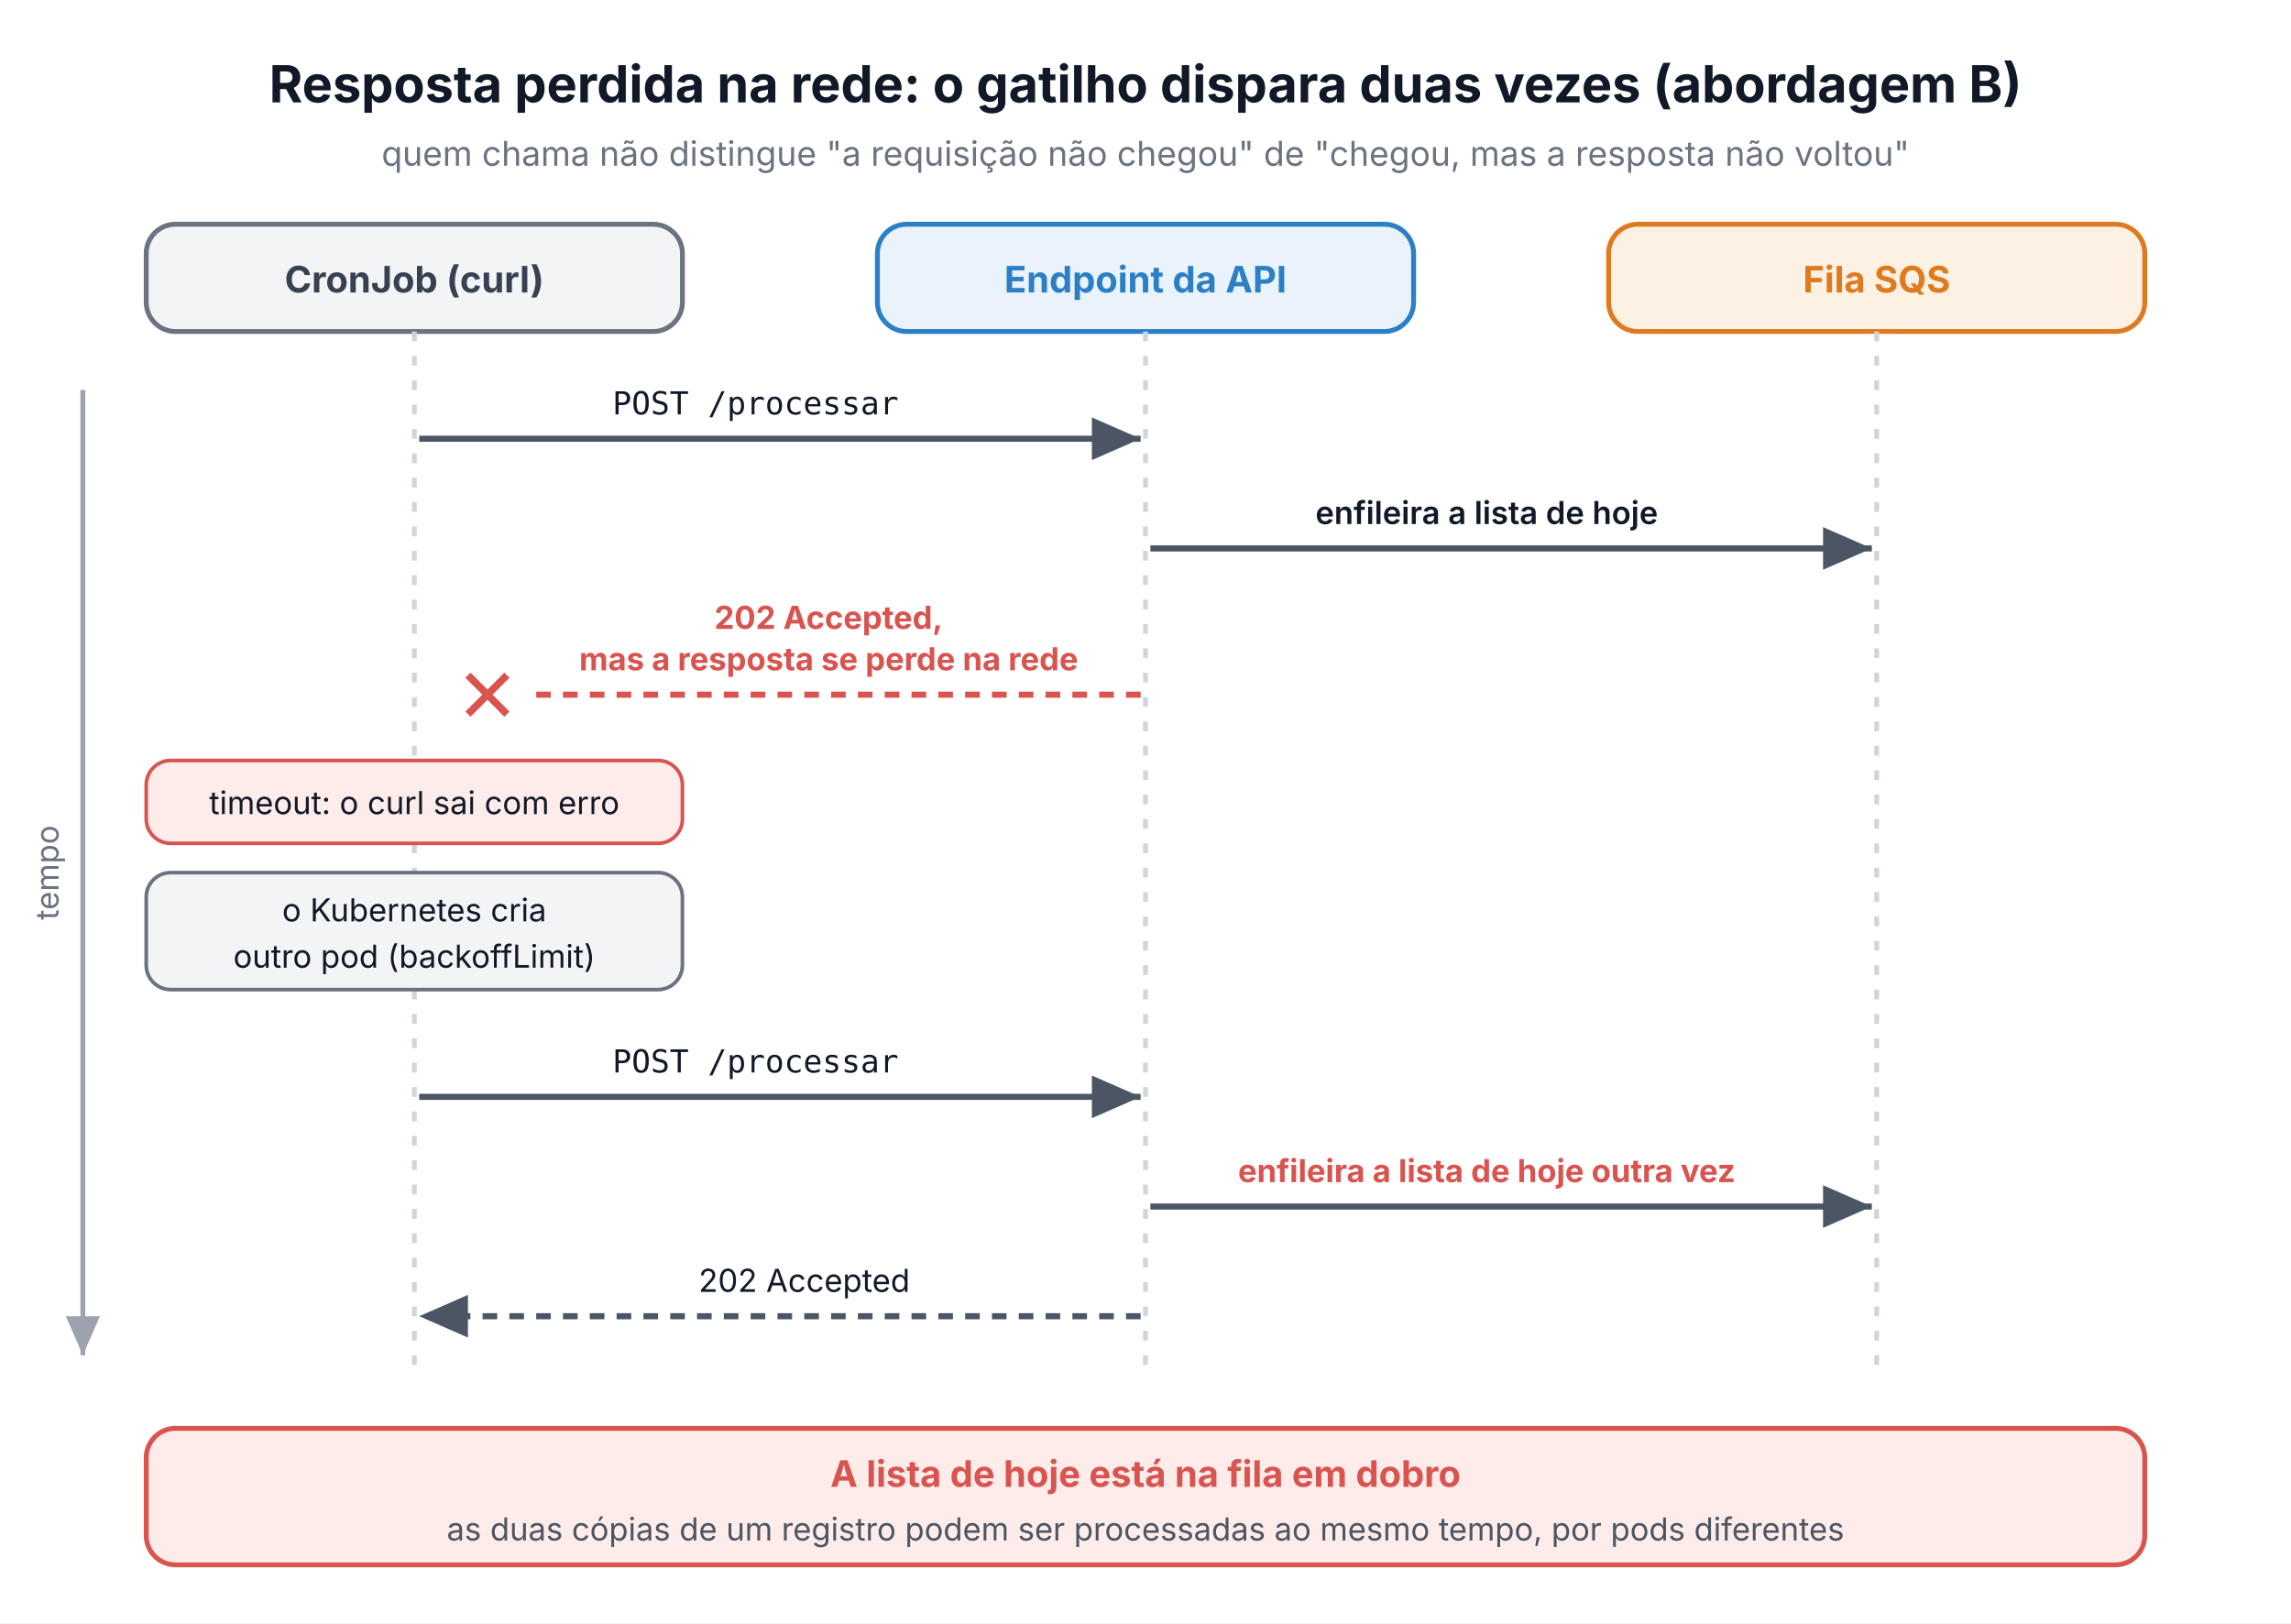
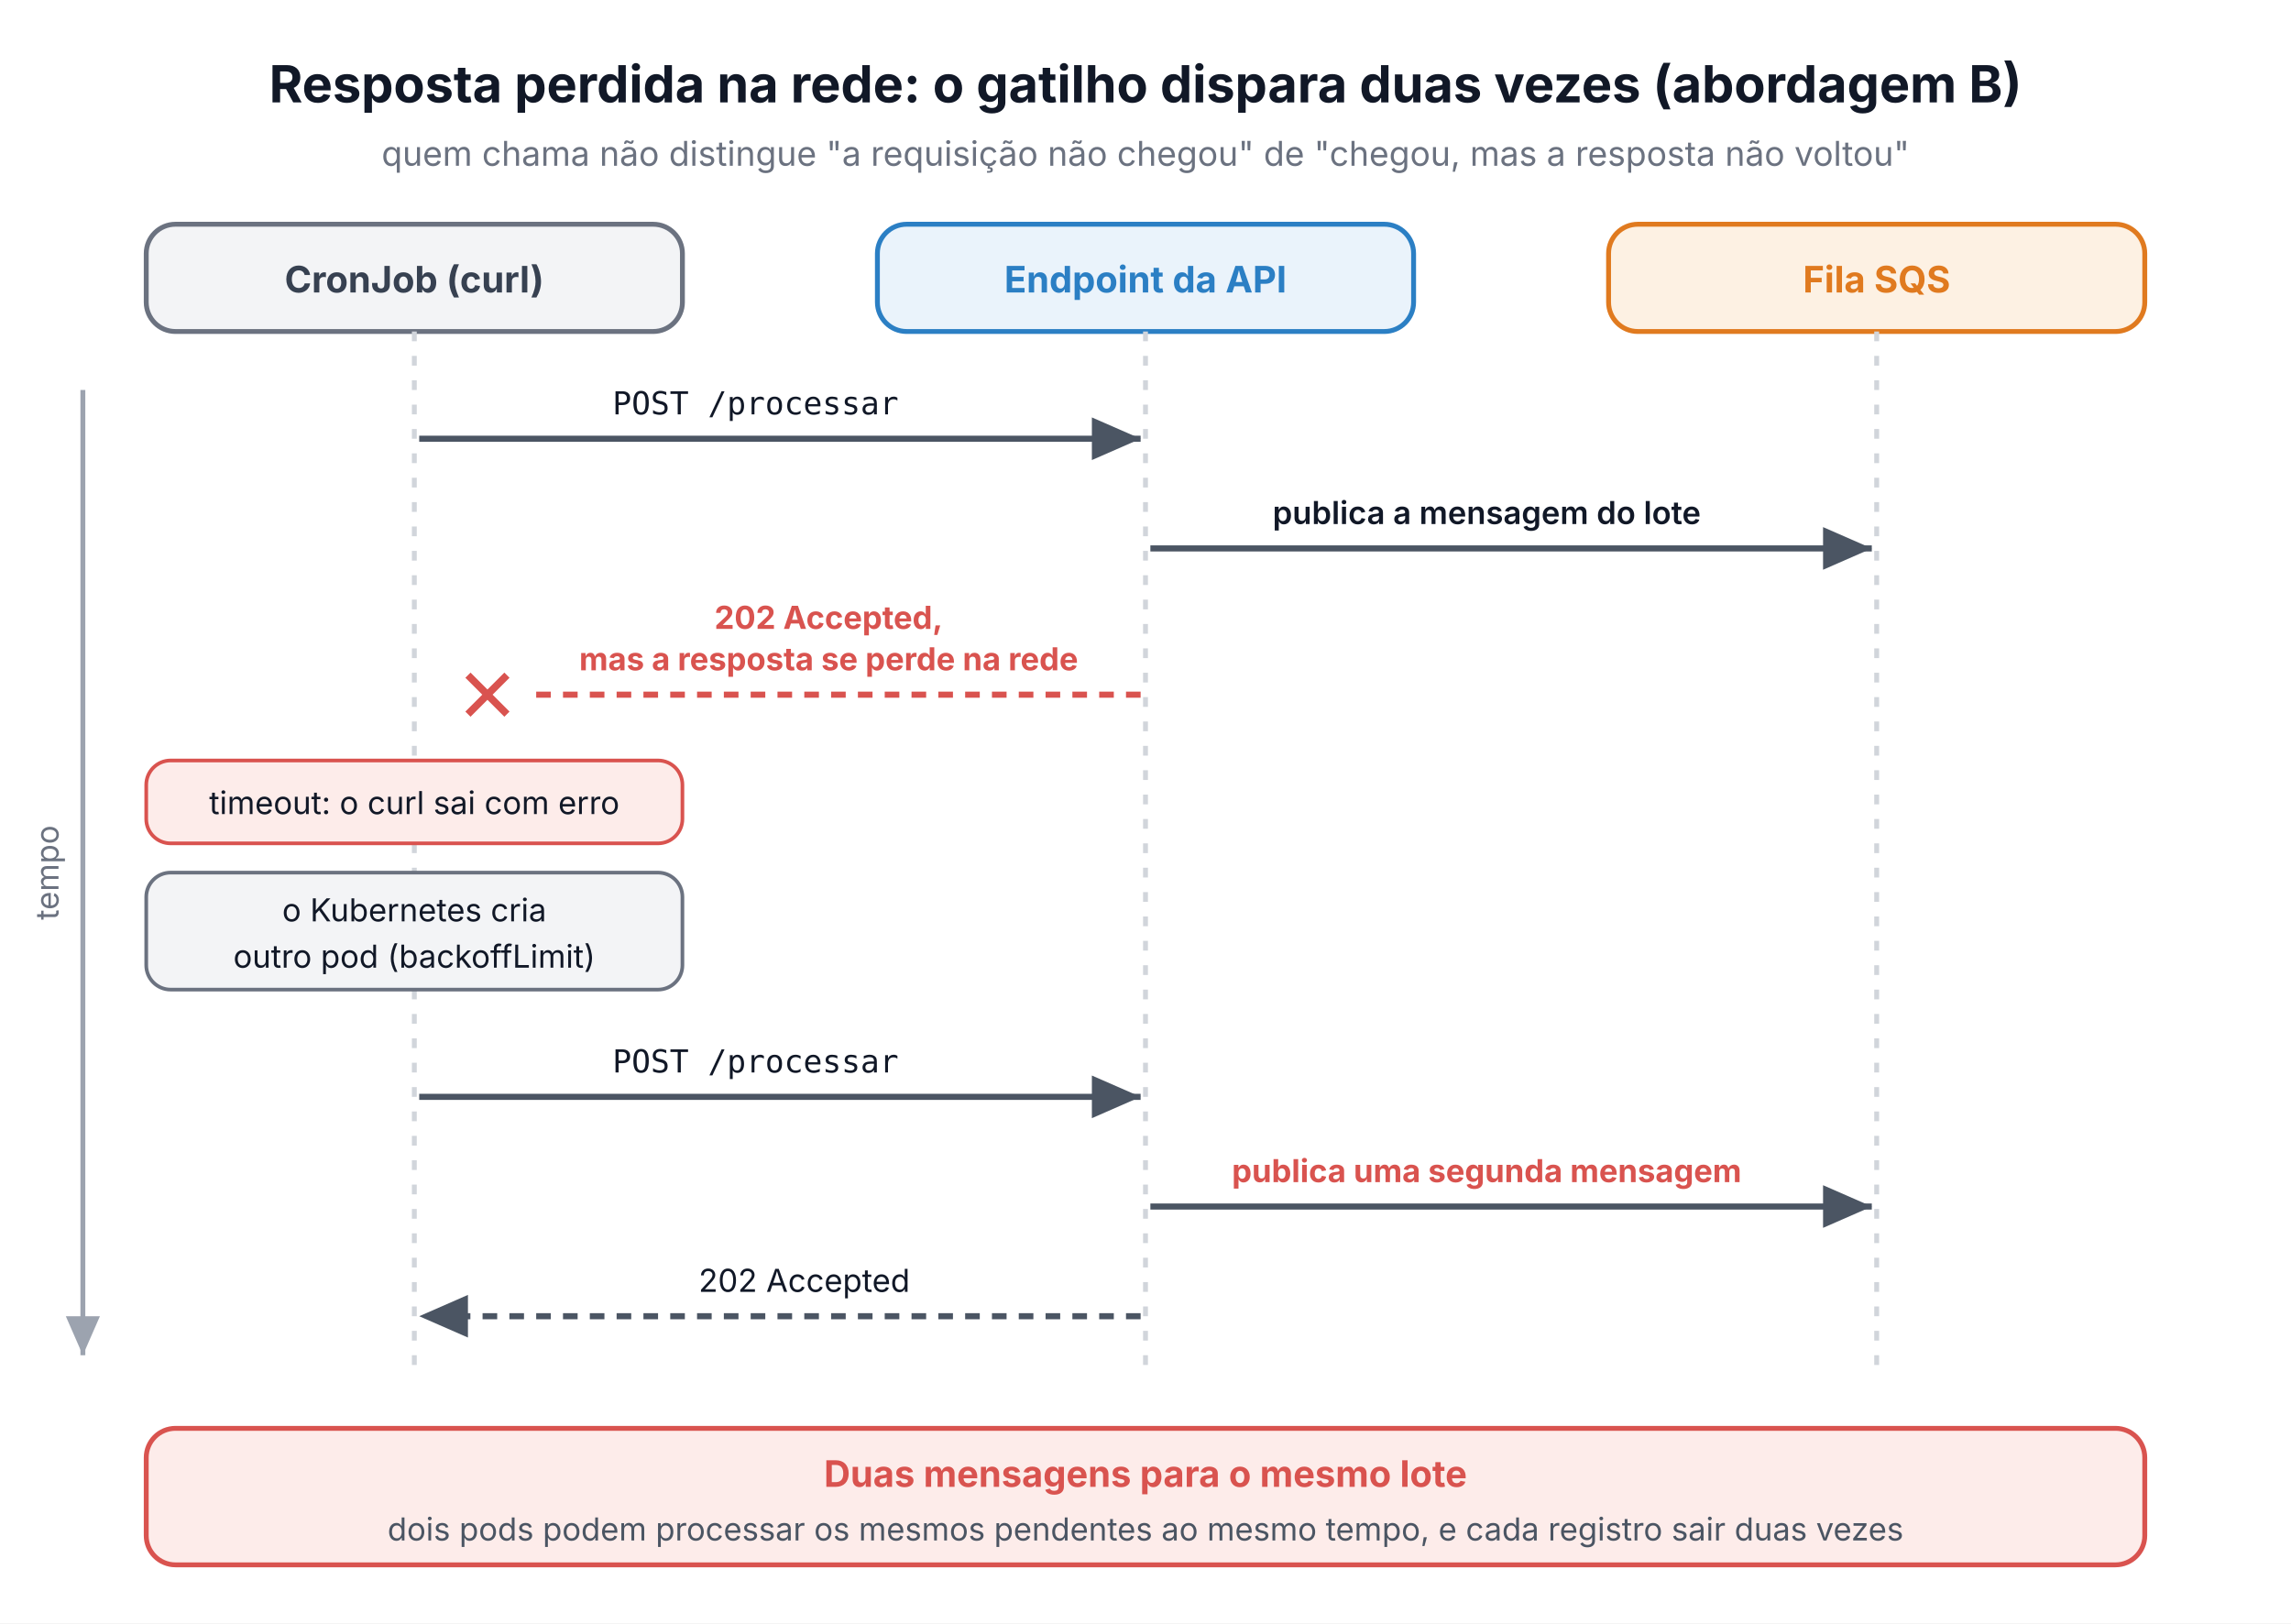
<svg xmlns="http://www.w3.org/2000/svg" viewBox="0 0 940 666" font-family="Inter, system-ui, sans-serif">
  <rect width="940" height="666" fill="#ffffff" />
  <defs>
    <marker id="m" markerWidth="10" markerHeight="10" refX="8" refY="3.5" orient="auto">
      <path d="M0,0 L8,3.5 L0,7 Z" fill="#4b5563" />
    </marker>
    <marker id="mt" markerWidth="10" markerHeight="10" refX="8" refY="3.5" orient="auto">
      <path d="M0,0 L8,3.5 L0,7 Z" fill="#9ca3af" />
    </marker>
  </defs>
  <text x="470" y="42" font-size="21" font-weight="700" fill="#111827" text-anchor="middle">Resposta perdida na rede: o gatilho dispara duas vezes (abordagem B)</text>
  <text x="470" y="68" font-size="14" fill="#6b7280" text-anchor="middle">quem chama não distingue "a requisição não chegou" de "chegou, mas a resposta não voltou"</text>
  <g font-size="15" font-weight="700" text-anchor="middle">
    <rect x="60" y="92" width="220" height="44" rx="12" fill="#f3f4f6" stroke="#6b7280" stroke-width="2" />
    <text x="170" y="120" fill="#374151">CronJob (curl)</text>
    <rect x="360" y="92" width="220" height="44" rx="12" fill="#eaf3fb" stroke="#2b7fc4" stroke-width="2" />
    <text x="470" y="120" fill="#2b7fc4">Endpoint da API</text>
    <rect x="660" y="92" width="220" height="44" rx="12" fill="#fdf1e3" stroke="#e07a1f" stroke-width="2" />
    <text x="770" y="120" fill="#e07a1f">Fila SQS</text>
  </g>
  <g stroke="#d1d5db" stroke-width="2" stroke-dasharray="4 6">
    <path d="M170 136 V566" />
    <path d="M470 136 V566" />
    <path d="M770 136 V566" />
  </g>
  <path d="M34 160 V556" stroke="#9ca3af" stroke-width="2" marker-end="url(#mt)" />
  <text x="0" y="0" font-size="13" fill="#6b7280" text-anchor="middle" transform="translate(24 358) rotate(-90)">tempo</text>
  <path d="M172 180 H468" stroke="#4b5563" stroke-width="2.5" marker-end="url(#m)" />
  <text x="310" y="170" font-size="13" fill="#111827" text-anchor="middle" font-family="ui-monospace, Menlo, monospace">POST /processar</text>
  <path d="M472 225 H768" stroke="#4b5563" stroke-width="2.5" marker-end="url(#m)" />
-   <text x="610" y="215" font-size="13" font-weight="600" fill="#111827" text-anchor="middle">enfileira a lista de hoje</text>
+   <text x="610" y="215" font-size="13" font-weight="600" fill="#111827" text-anchor="middle">publica a mensagem do lote</text>
  <path d="M468 285 H215" stroke="#d9534f" stroke-width="2.5" stroke-dasharray="6 5" />
  <path d="M192 277 L208 293 M208 277 L192 293" stroke="#d9534f" stroke-width="3" />
  <text x="340" y="258" font-size="13" font-weight="700" fill="#d9534f" text-anchor="middle">202 Accepted,</text>
  <text x="340" y="275" font-size="13" font-weight="700" fill="#d9534f" text-anchor="middle">mas a resposta se perde na rede</text>
  <rect x="60" y="312" width="220" height="34" rx="10" fill="#fdecea" stroke="#d9534f" stroke-width="1.5" />
  <text x="170" y="334" font-size="13" fill="#111827" text-anchor="middle">timeout: o curl sai com erro</text>
  <rect x="60" y="358" width="220" height="48" rx="10" fill="#f3f4f6" stroke="#6b7280" stroke-width="1.5" />
  <text x="170" y="378" font-size="13" fill="#111827" text-anchor="middle">o Kubernetes cria</text>
  <text x="170" y="397" font-size="13" fill="#111827" text-anchor="middle">outro pod (backoffLimit)</text>
  <path d="M172 450 H468" stroke="#4b5563" stroke-width="2.5" marker-end="url(#m)" />
  <text x="310" y="440" font-size="13" fill="#111827" text-anchor="middle" font-family="ui-monospace, Menlo, monospace">POST /processar</text>
  <path d="M472 495 H768" stroke="#4b5563" stroke-width="2.5" marker-end="url(#m)" />
-   <text x="610" y="485" font-size="13" font-weight="700" fill="#d9534f" text-anchor="middle">enfileira a lista de hoje outra vez</text>
+   <text x="610" y="485" font-size="13" font-weight="700" fill="#d9534f" text-anchor="middle">publica uma segunda mensagem</text>
  <path d="M468 540 H172" stroke="#4b5563" stroke-width="2.5" stroke-dasharray="6 5" marker-end="url(#m)" />
  <text x="330" y="530" font-size="13" fill="#111827" text-anchor="middle">202 Accepted</text>
  <rect x="60" y="586" width="820" height="56" rx="12" fill="#fdecea" stroke="#d9534f" stroke-width="2" />
-   <text x="470" y="610" font-size="15" font-weight="700" fill="#d9534f" text-anchor="middle">A lista de hoje está na fila em dobro</text>
-   <text x="470" y="632" font-size="13" fill="#4b5563" text-anchor="middle">as duas cópias de um registro podem ser processadas ao mesmo tempo, por pods diferentes</text>
+   <text x="470" y="610" font-size="15" font-weight="700" fill="#d9534f" text-anchor="middle">Duas mensagens para o mesmo lote</text>
+   <text x="470" y="632" font-size="13" fill="#4b5563" text-anchor="middle">dois pods podem processar os mesmos pendentes ao mesmo tempo, e cada registro sair duas vezes</text>
</svg>
